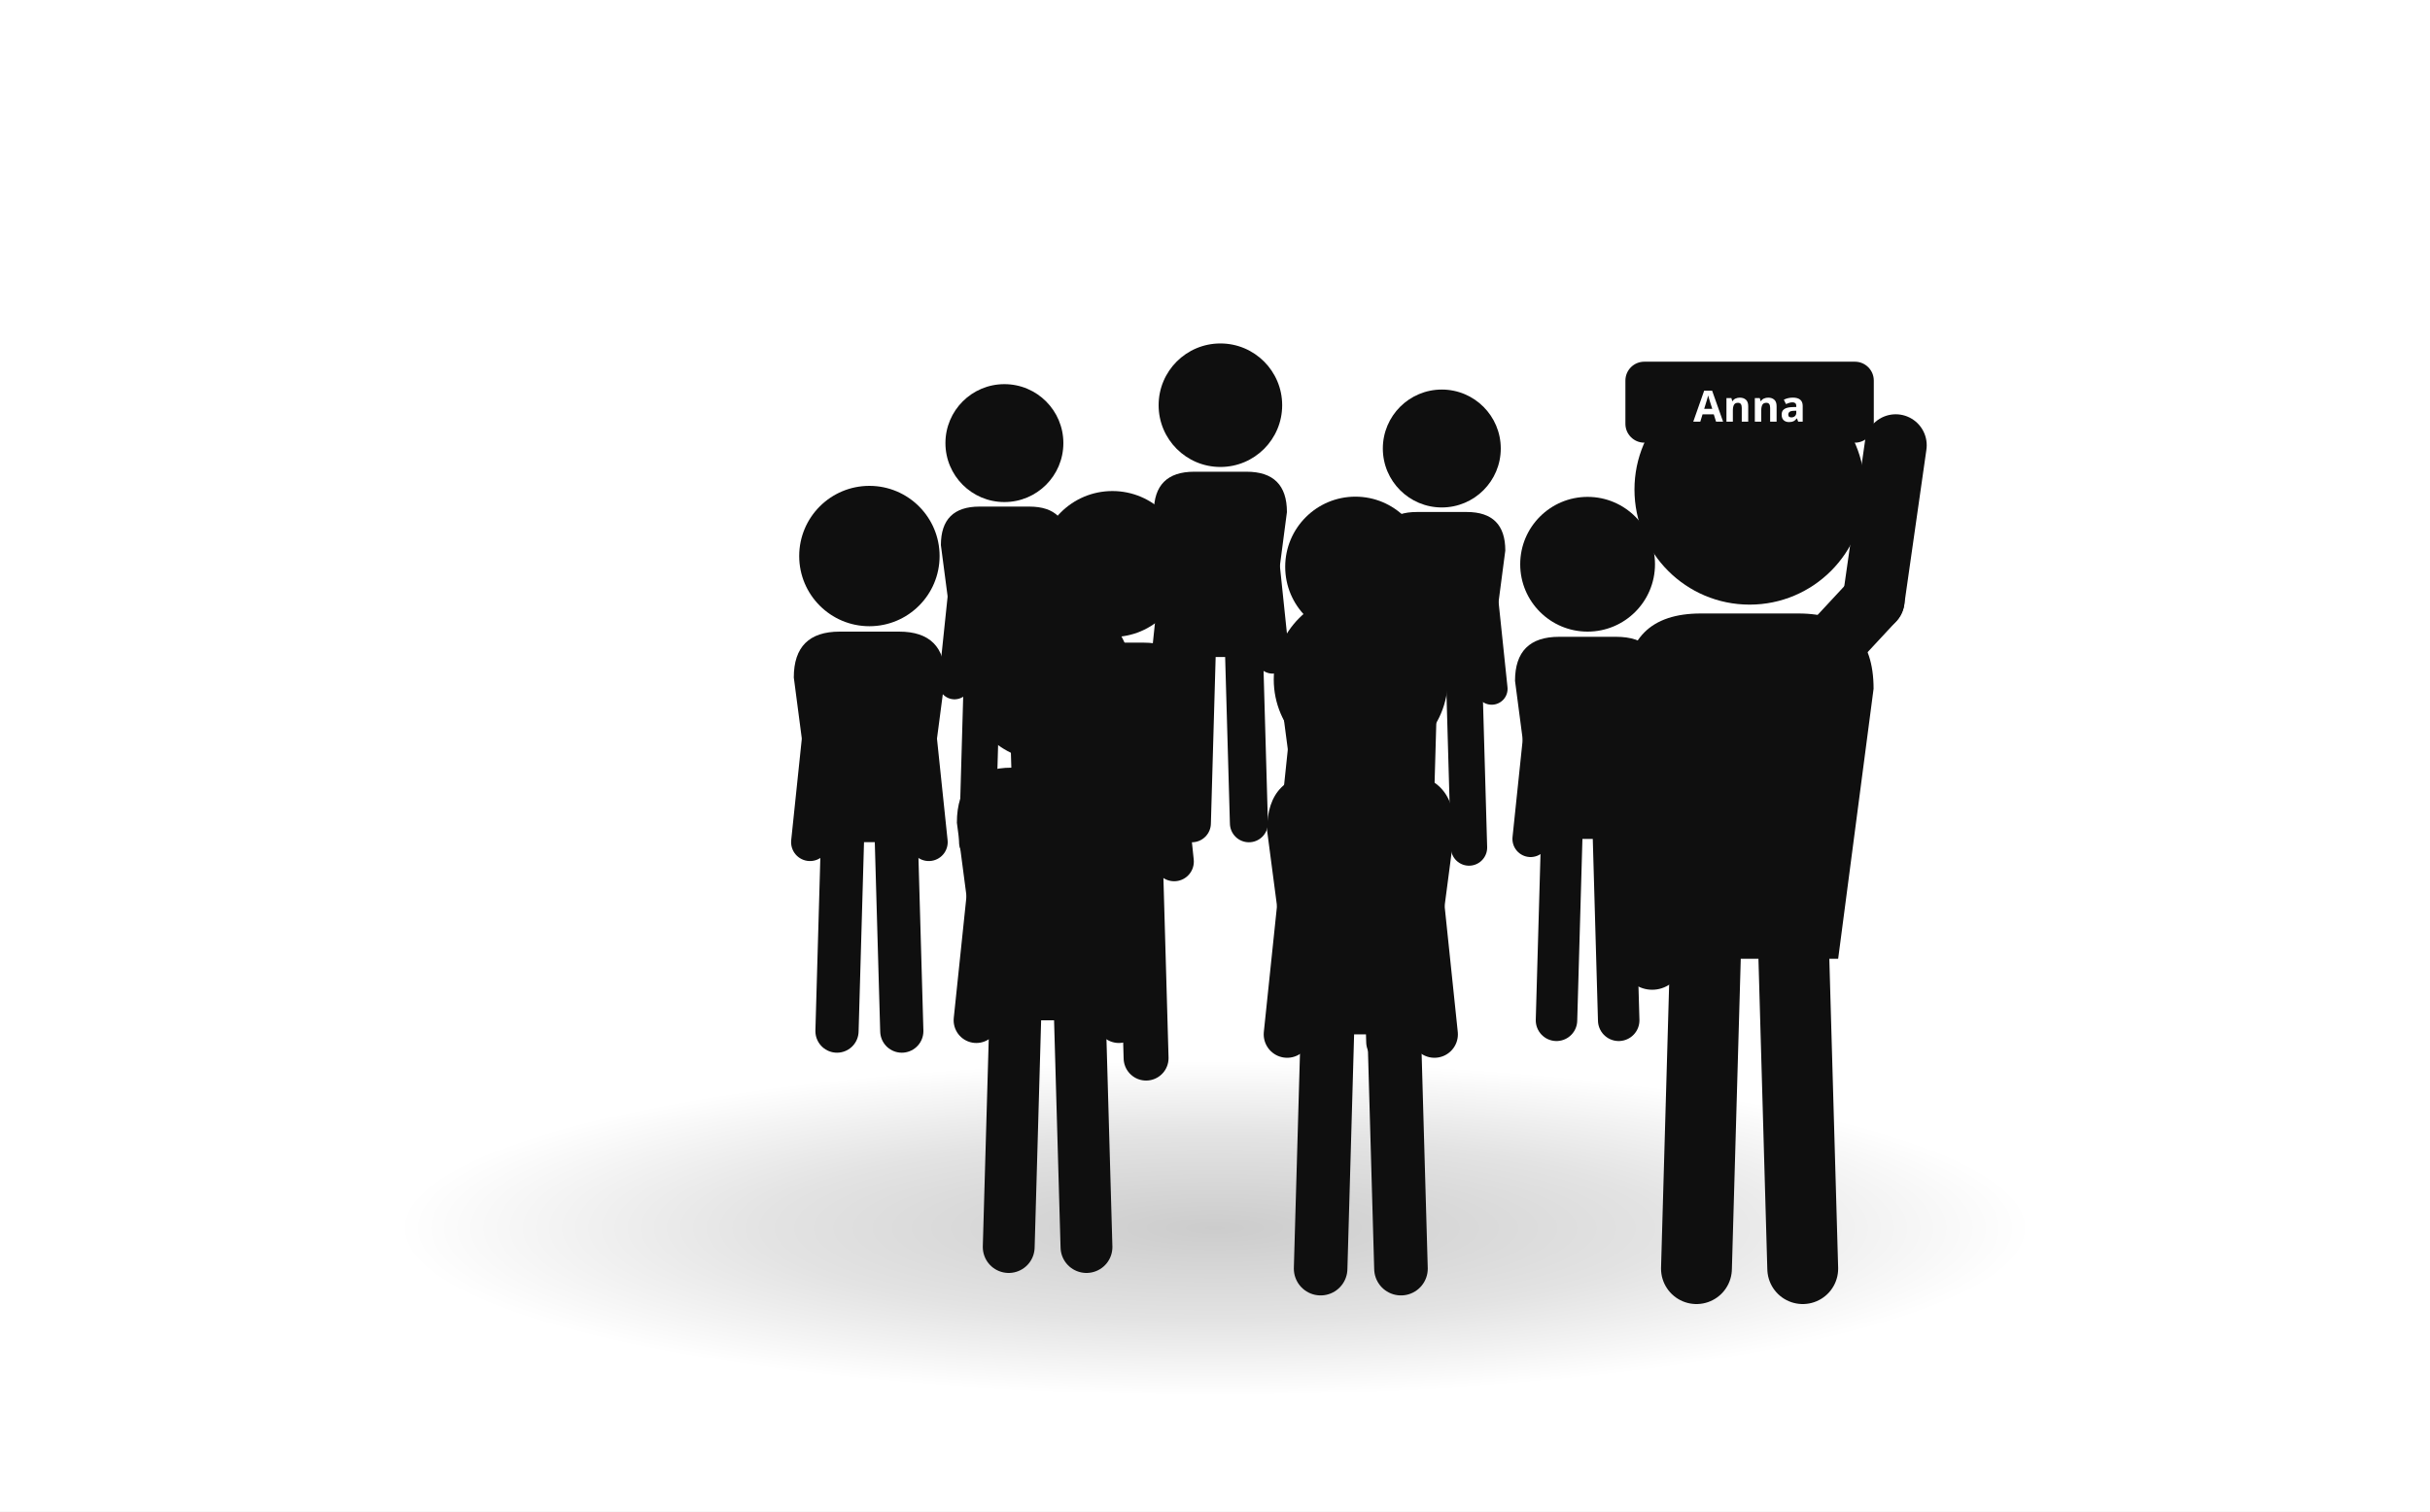
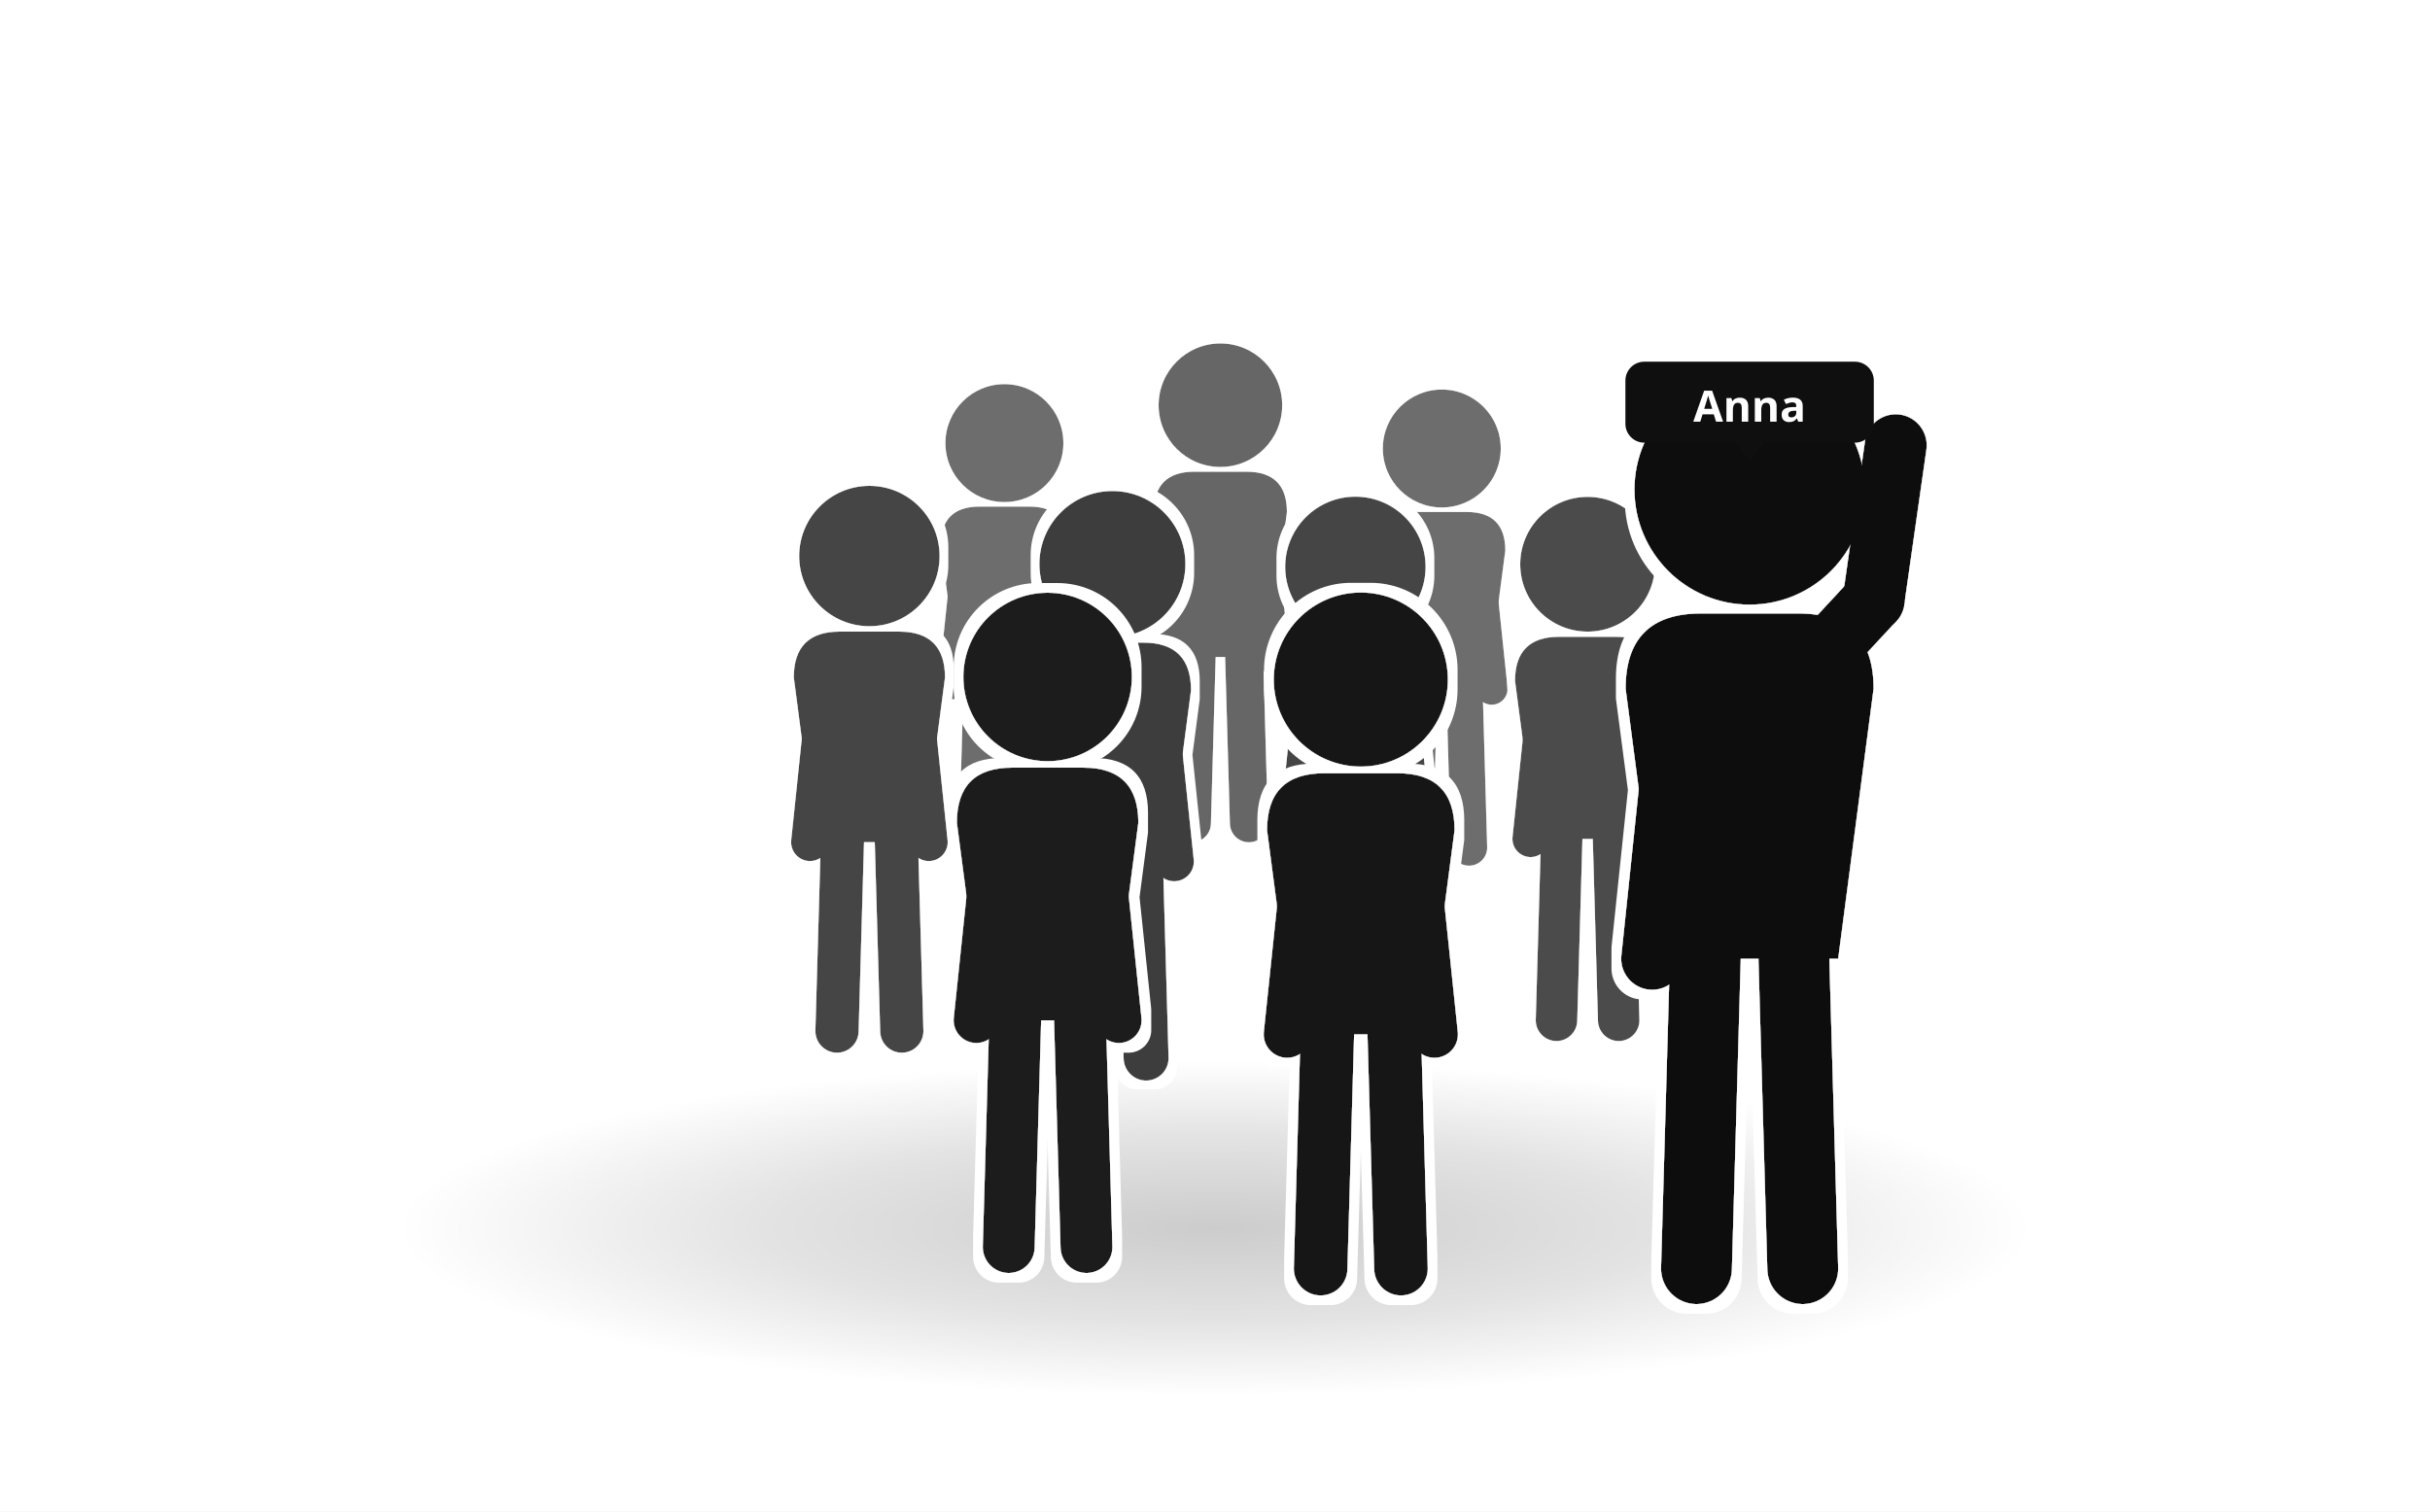
<svg xmlns="http://www.w3.org/2000/svg" width="900" height="560" viewBox="0 0 900 560">
  <rect width="900" height="560" fill="#ffffff" />
  <defs>
    <radialGradient id="grpShadow" cx="50%" cy="50%" r="50%">
      <stop offset="0%" stop-color="rgba(0,0,0,0.20)" />
      <stop offset="55%" stop-color="rgba(0,0,0,0.11)" />
      <stop offset="100%" stop-color="rgba(0,0,0,0)" />
    </radialGradient>
-     <g id="fig">
-       <line x1="-20" y1="-140" x2="-24" y2="0" stroke="#0f0f0f" stroke-width="32" stroke-linecap="round" />
-       <line x1="20" y1="-140" x2="24" y2="0" stroke="#0f0f0f" stroke-width="32" stroke-linecap="round" />
-       <line x1="-30" y1="-274" x2="-44" y2="-140" stroke="#0f0f0f" stroke-width="28" stroke-linecap="round" />
-       <line x1="30" y1="-274" x2="44" y2="-140" stroke="#0f0f0f" stroke-width="28" stroke-linecap="round" />
-       <path d="M -40 -140 L -56 -262 Q -56 -296 -22 -296 L 22 -296 Q 56 -296 56 -262 L 40 -140 Z" fill="#0f0f0f" />
-       <circle cx="0" cy="-352" r="52" fill="#0f0f0f" />
+     <filter id="outline" x="-30%" y="-30%" width="160%" height="160%">
+       <feMorphology in="SourceAlpha" operator="dilate" radius="6" result="d" />
+       <feFlood flood-color="#ffffff" result="w" />
+       <feComposite in="w" in2="d" operator="in" result="halo" />
+       <feMerge>
+         <feMergeNode in="halo" />
+         <feMergeNode in="SourceGraphic" />
+       </feMerge>
+     </filter>
+     <g id="fig" fill="currentColor">
+       <line x1="-20" y1="-140" x2="-24" y2="0" stroke="currentColor" stroke-width="32" stroke-linecap="round" />
+       <line x1="20" y1="-140" x2="24" y2="0" stroke="currentColor" stroke-width="32" stroke-linecap="round" />
+       <line x1="-30" y1="-274" x2="-44" y2="-140" stroke="currentColor" stroke-width="28" stroke-linecap="round" />
+       <line x1="30" y1="-274" x2="44" y2="-140" stroke="currentColor" stroke-width="28" stroke-linecap="round" />
+       <path d="M -40 -140 L -56 -262 Q -56 -296 -22 -296 L 22 -296 Q 56 -296 56 -262 L 40 -140 Z" />
+       <circle cx="0" cy="-352" r="52" />
    </g>
-     <g id="figWave">
-       <line x1="-20" y1="-140" x2="-24" y2="0" stroke="#0f0f0f" stroke-width="32" stroke-linecap="round" />
-       <line x1="20" y1="-140" x2="24" y2="0" stroke="#0f0f0f" stroke-width="32" stroke-linecap="round" />
-       <line x1="-30" y1="-274" x2="-44" y2="-140" stroke="#0f0f0f" stroke-width="28" stroke-linecap="round" />
-       <line x1="30" y1="-274" x2="56" y2="-302" stroke="#0f0f0f" stroke-width="28" stroke-linecap="round" />
-       <line x1="56" y1="-302" x2="66" y2="-372" stroke="#0f0f0f" stroke-width="28" stroke-linecap="round" />
-       <path d="M -40 -140 L -56 -262 Q -56 -296 -22 -296 L 22 -296 Q 56 -296 56 -262 L 40 -140 Z" fill="#0f0f0f" />
-       <circle cx="0" cy="-352" r="52" fill="#0f0f0f" />
+     <g id="figWave" fill="currentColor">
+       <line x1="-20" y1="-140" x2="-24" y2="0" stroke="currentColor" stroke-width="32" stroke-linecap="round" />
+       <line x1="20" y1="-140" x2="24" y2="0" stroke="currentColor" stroke-width="32" stroke-linecap="round" />
+       <line x1="-30" y1="-274" x2="-44" y2="-140" stroke="currentColor" stroke-width="28" stroke-linecap="round" />
+       <line x1="30" y1="-274" x2="56" y2="-302" stroke="currentColor" stroke-width="28" stroke-linecap="round" />
+       <line x1="56" y1="-302" x2="66" y2="-372" stroke="currentColor" stroke-width="28" stroke-linecap="round" />
+       <path d="M -40 -140 L -56 -262 Q -56 -296 -22 -296 L 22 -296 Q 56 -296 56 -262 L 40 -140 Z" />
+       <circle cx="0" cy="-352" r="52" />
    </g>
  </defs>
  <ellipse cx="450" cy="455" rx="300" ry="62" fill="url(#grpShadow)" />
-   <use href="#fig" transform="translate(372,312) scale(0.42)" />
-   <use href="#fig" transform="translate(452,305) scale(0.44)" />
-   <use href="#fig" transform="translate(534,314) scale(0.42)" />
-   <use href="#fig" transform="translate(322,382) scale(0.50)" />
-   <use href="#fig" transform="translate(412,392) scale(0.52)" />
-   <use href="#fig" transform="translate(502,386) scale(0.50)" />
-   <use href="#fig" transform="translate(588,378) scale(0.48)" />
-   <use href="#fig" transform="translate(388,462) scale(0.60)" />
-   <use href="#fig" transform="translate(504,470) scale(0.62)" />
+   <use href="#fig" color="#6d6d6d" filter="url(#outline)" transform="translate(372,312) scale(0.42)" />
+   <use href="#fig" color="#666666" filter="url(#outline)" transform="translate(452,305) scale(0.44)" />
+   <use href="#fig" color="#6d6d6d" filter="url(#outline)" transform="translate(534,314) scale(0.42)" />
+   <use href="#fig" color="#454545" filter="url(#outline)" transform="translate(322,382) scale(0.50)" />
+   <use href="#fig" color="#3c3c3c" filter="url(#outline)" transform="translate(412,392) scale(0.52)" />
+   <use href="#fig" color="#454545" filter="url(#outline)" transform="translate(502,386) scale(0.50)" />
+   <use href="#fig" color="#4c4c4c" filter="url(#outline)" transform="translate(588,378) scale(0.48)" />
+   <use href="#fig" color="#1d1d1d" filter="url(#outline)" transform="translate(388,462) scale(0.60)" />
+   <use href="#fig" color="#181818" filter="url(#outline)" transform="translate(504,470) scale(0.62)" />
  <g>
-     <use href="#figWave" transform="translate(648,470) scale(0.82)" />
+     <use href="#figWave" color="#0f0f0f" filter="url(#outline)" transform="translate(648,470) scale(0.82)" />
    <g transform="translate(648,150)">
      <rect x="-46" y="-16" width="92" height="30" rx="7" fill="#0f0f0f" />
      <path d="M -6 13 L 6 13 L 0 21 Z" fill="#0f0f0f" />
      <text x="0" y="0" font-family="system-ui, sans-serif" font-size="16" font-weight="600" fill="#ffffff" text-anchor="middle" dominant-baseline="central">Anna</text>
    </g>
  </g>
</svg>
